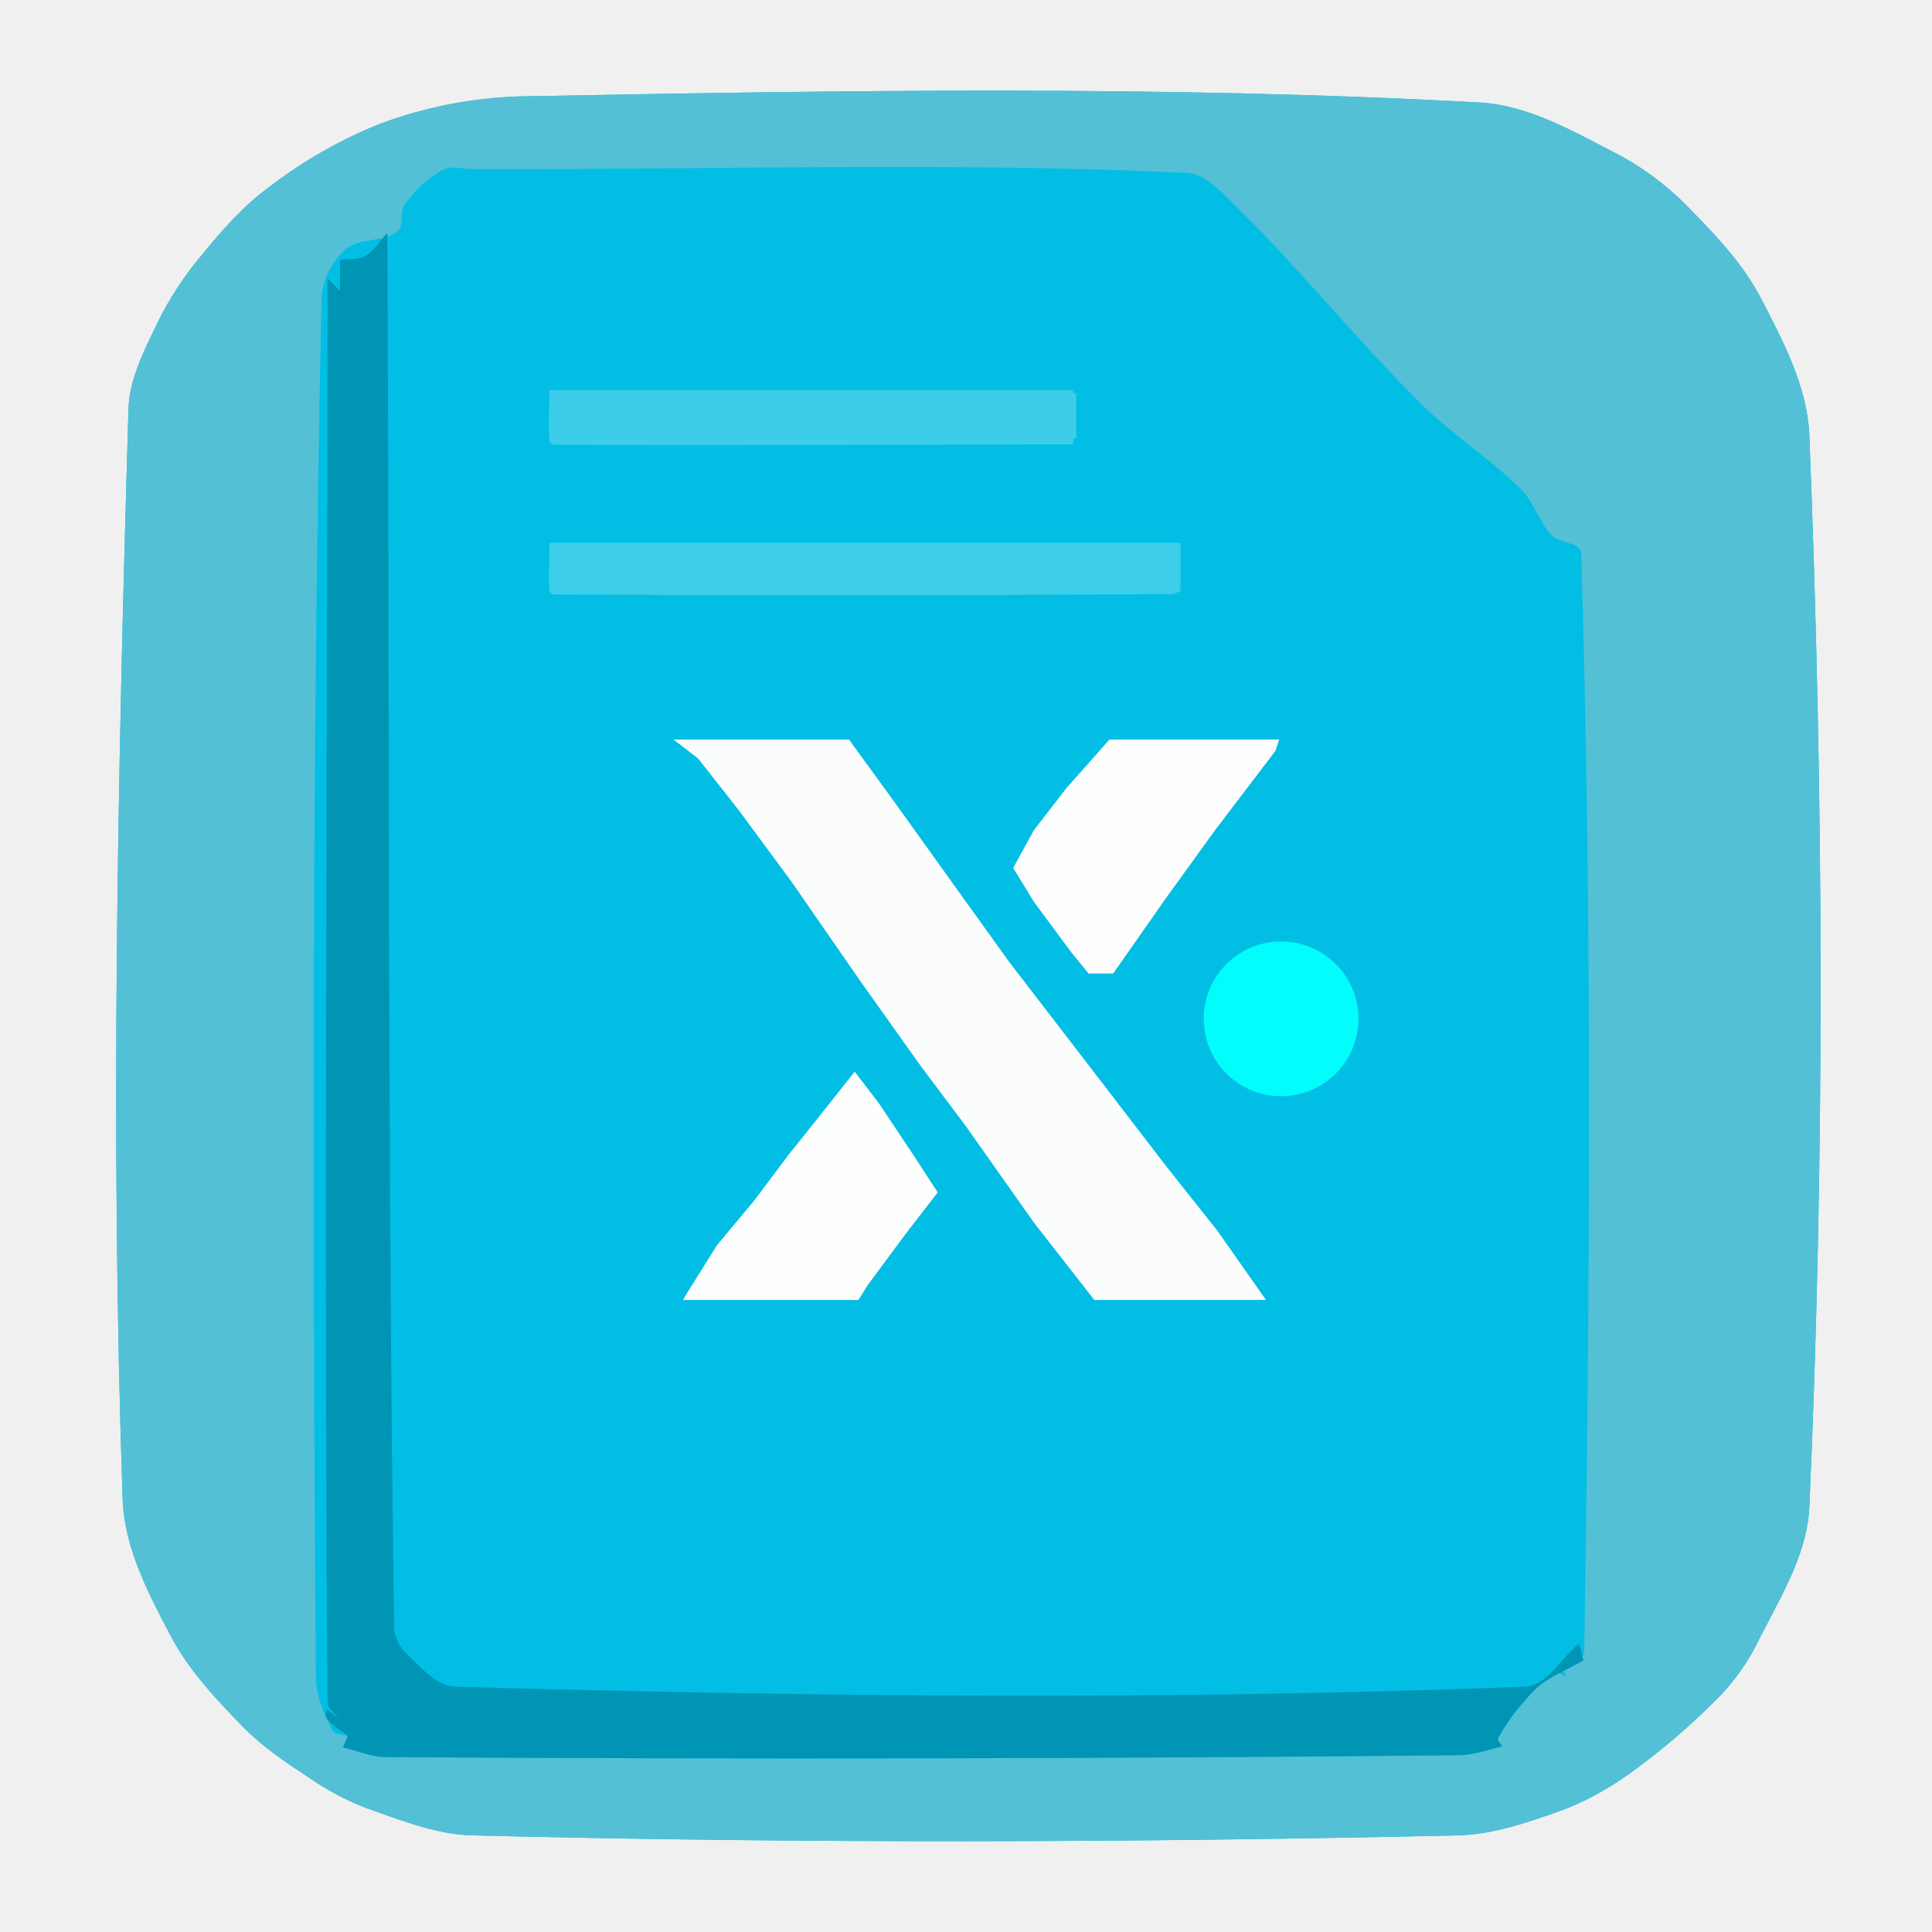
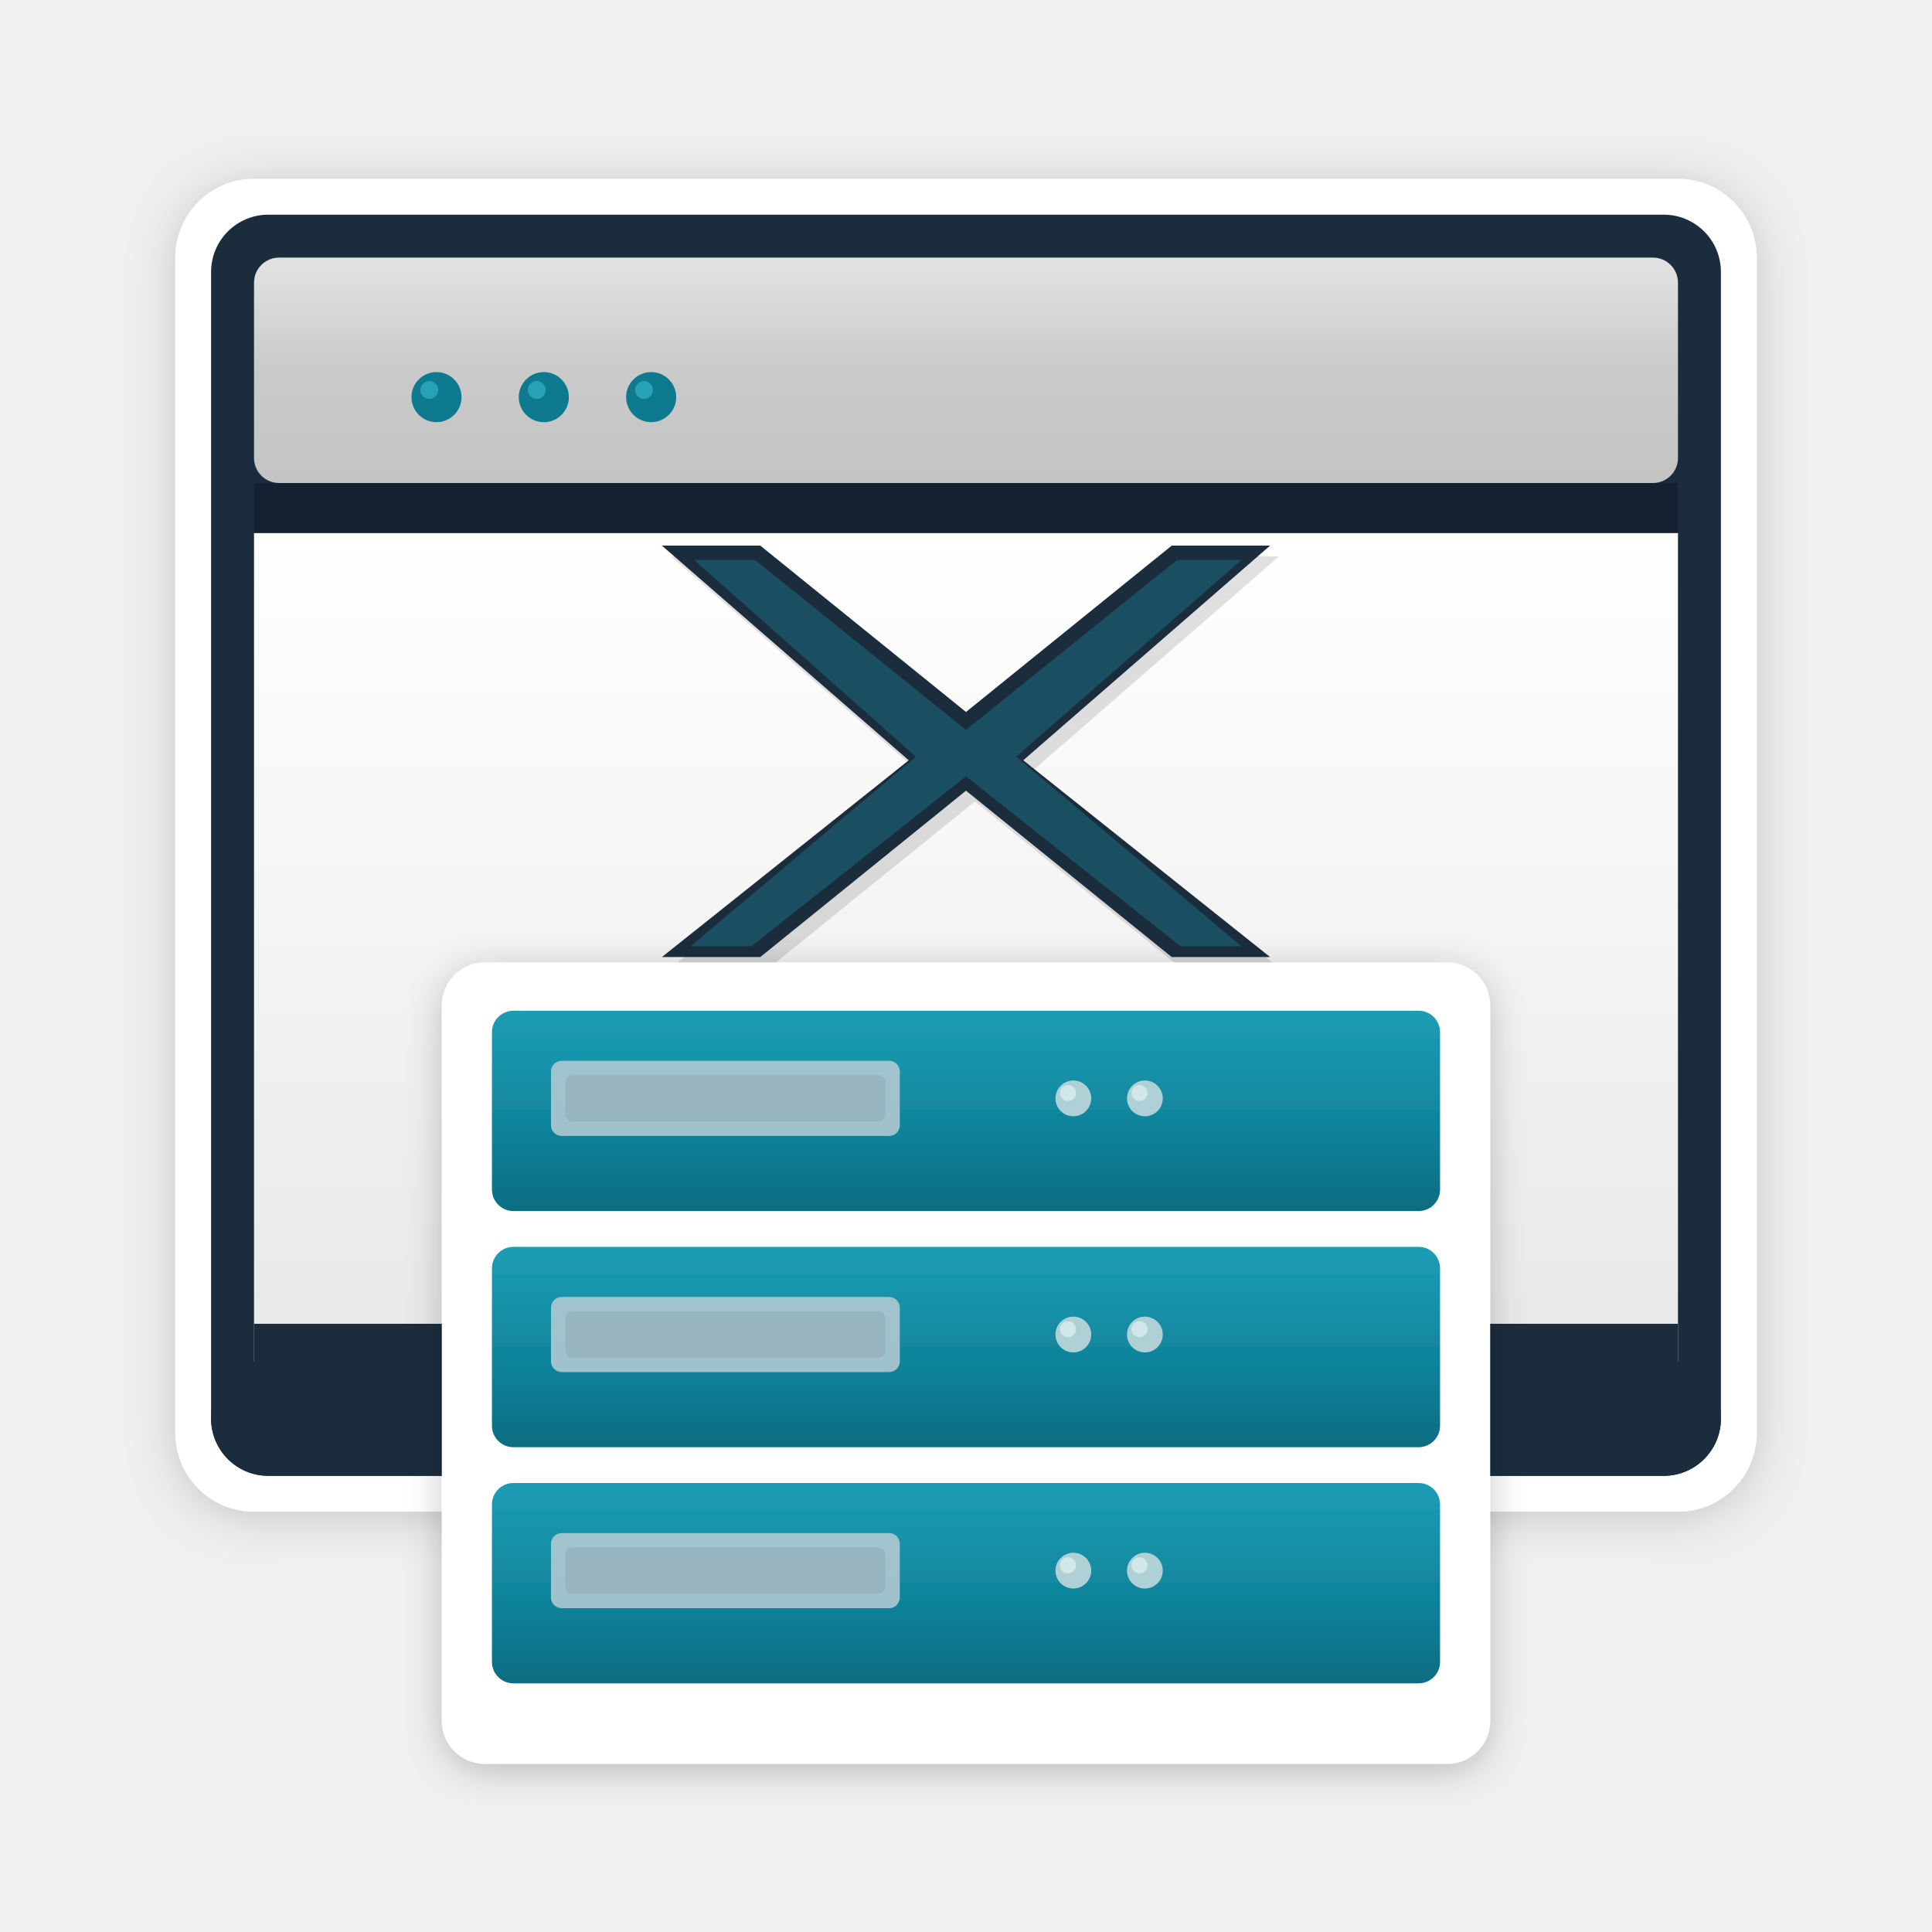
- <svg xmlns="http://www.w3.org/2000/svg" width="1024" height="1024" viewBox="0 0 1024 1024">
-   <path fill="#02bee5" d="M275.4 51.1c169.5-3.2 339.2-6 508.5 3.2 26.9 1.4 51.7 16.3 75.7 28.6a154 154 0 0 1 37.9 29.7c13.6 13.8 27 28.5 35.9 45.6 11.8 22.8 24.6 47 25.6 72.7 7.5 189.1 8.4 378.7 0 567.8-1.2 26.5-17 50.5-28.7 74.3a116 116 0 0 1-22.5 29.7 363 363 0 0 1-45.6 38.4c-11 7.7-23.1 14.4-35.8 18.9-17.5 6.2-35.5 12.4-54 12.8-174 3.9-348.1 4.3-522 0-19.2-.5-37.7-8-55.8-14.3a143 143 0 0 1-30.2-15.9c-12.5-8.2-25-16.5-35.4-27.1-14.3-14.7-28.8-30-38.4-48.2-12-22.7-24.7-47-25.6-72.7-6.6-192.5-2.6-385.4 3.1-578 .5-16 8.5-31.1 15.4-45.6a174 174 0 0 1 23-35.3c10.6-13 21.8-25.9 35.3-35.9a248 248 0 0 1 59.9-34.3 233 233 0 0 1 73.7-14.4" />
-   <path fill="#54c0d5" d="M275.4 51.1c169.5-3.2 339.2-6 508.5 3.2 26.9 1.4 51.7 16.3 75.7 28.6a154 154 0 0 1 37.9 29.7c13.6 13.8 27 28.5 35.9 45.6 11.8 22.8 24.6 47 25.6 72.7 7.5 189.1 8.4 378.7 0 567.8-1.2 26.5-17 50.5-28.7 74.3a116 116 0 0 1-22.5 29.7 363 363 0 0 1-45.6 38.4c-11 7.7-23.1 14.4-35.8 18.9-17.5 6.2-35.5 12.4-54 12.8-174 3.9-348.1 4.3-522 0-19.2-.5-37.7-8-55.8-14.3a143 143 0 0 1-30.2-15.9c-12.5-8.2-25-16.5-35.4-27.1-14.3-14.7-28.8-30-38.4-48.2-12-22.7-24.7-47-25.6-72.7-6.6-192.5-2.6-385.4 3.1-578 .5-16 8.5-31.1 15.4-45.6a174 174 0 0 1 23-35.3c10.6-13 21.8-25.9 35.3-35.9a248 248 0 0 1 59.9-34.3 233 233 0 0 1 73.7-14.4m-91.1 869-2.5 6.1c7.6 1.7 15.1 5.1 23 5.1q284.7 1.8 569.3-1c7.5-.1 14.7-3.1 22.1-4.6-.7-1.5-2.9-3.1-2.1-4.6 4-7.7 9.7-14.4 15.4-21 4.3-5.1 8.5-10.6 14.3-13.8 2-1.1 4.1 1.7 6.2 2.5-.4-1.7-2.1-3.7-1.1-5.1 2.7-3.6 10.7-3.7 10.8-8.2 3-194 4.2-388.2-1.6-582.1-.1-6.2-11.6-5.2-15.8-9.8-6.6-7-9.1-17.2-15.9-24-16.5-16.6-36.7-29.1-53.2-45.6-34.2-33.9-64.5-71.7-98.9-105.5-7.3-7.1-15.4-16.4-25.6-16.9-125.9-5.9-252.2-1.5-378.3-2-5.3 0-11.2-2-15.9.5a62 62 0 0 0-20 18.4c-2.9 4.1-.1 11.4-4.1 14.4-7.6 5.7-19.9 2.9-27.1 9.1a38 38 0 0 0-12.9 26.1c-5.1 243.5-4.8 487.2-3 730.7.1 9.9 4.1 19.6 8.7 28.2 1.4 2.6 5.5 2 8.2 3.1" />
-   <path fill="#0095b5" d="M205.3 123.4c1.2 246.4.1 492.9 3.6 739.3.1 5.4 3.3 10.7 7.2 14.4 7.4 7 15.3 16.6 25.6 16.9 188.6 5.3 377.6 7.3 566.2 0 12.4-.5 19.5-15.4 29.2-23.1l2.1 9.2c-8.4 5-17.9 8.3-25.1 14.9a107 107 0 0 0-20 26.1c-.8 1.4 1.4 3.1 2.1 4.6-7.5 1.5-14.9 4.5-22.6 4.6q-284.4 2.8-568.8 1c-7.9 0-15.4-3.4-23-5.1l2.5-6.1c-3.7-3.1-8.2-5.4-11.2-9.3-1.1-1.3 0-3.4 0-5.1l6.1 5.1c-1.9-2.9-5.6-5.2-5.6-8.7-1.9-251.5 0-503.1 0-754.6l6.6 6.6v-16.4c4.5-.7 9.4.2 13.3-2 5-2.8 7.9-8.2 11.8-12.3" />
-   <path fill="#fbfdfd" d="M357 392h93l24 33 38 53 23 32 40 52 43 56 27 34 26 37h-91l-32-41-36-51-24-32-32-45-36-52-28-38-22-28z" />
-   <path fill="#fcfdfc" d="M588 392h90l-2 6-32 42-26 36-28 40h-13l-9-11-20-27-11-18 11-20 17-22z" />
-   <path fill="#3dcdea" d="M291.3 206.8h277.5v1.6h1.6v24h-1.6v3.1c-91.5.1-183 .7-274.5.2-1.2 0-2.9-.6-3-1.7-.9-9 0-18.1 0-27.2" />
-   <path fill="#3dcee9" d="M291.3 287.7h334.4v25.6c-1.6.6-3.2 1.6-4.8 1.6q-163.5 1-327 .2c-1 0-2.5-.7-2.6-1.8-.8-8.5 0-17 0-25.6" />
-   <path fill="#02fdfd" d="M638 540a41 41 0 1 1 82 0 41 41 0 1 1-82 0" />
-   <path fill="#fcfdfd" d="m453 568 13 17 18 27 13 20-17 22-20 27-5 8h-93l3-5 15-24 20-24 18-24 16-20z" />
+ <svg xmlns="http://www.w3.org/2000/svg" width="1080" height="1080" viewBox="0 0 1080 1080">
+   <defs>
+     <linearGradient id="b" x1="0" x2="0" y1="0" y2="1">
+       <stop offset="0" stop-color="#e2e2e2" />
+       <stop offset=".5" stop-color="#cacaca" />
+       <stop offset="1" stop-color="#c4c4c4" />
+     </linearGradient>
+     <linearGradient id="c" x1="0" x2="0" y1="0" y2="1">
+       <stop offset="0" stop-color="#fff" />
+       <stop offset="1" stop-color="#e6e6e6" />
+     </linearGradient>
+     <linearGradient id="e" x1="0" x2="0" y1="0" y2="1">
+       <stop offset="0" stop-color="#1d9db5" />
+       <stop offset=".35" stop-color="#148fa6" />
+       <stop offset=".7" stop-color="#0e7d94" />
+       <stop offset="1" stop-color="#096c82" />
+     </linearGradient>
+     <filter id="a" width="112%" height="112%" x="-6%" y="-4%">
+       <feDropShadow dx="0" dy="3" flood-color="#000" flood-opacity=".18" stdDeviation="14" />
+     </filter>
+     <filter id="d" width="116%" height="112%" x="-8%" y="-4%">
+       <feDropShadow dx="0" dy="4" flood-color="#000" flood-opacity=".22" stdDeviation="10" />
+     </filter>
+   </defs>
+   <rect width="884" height="745" x="98" y="100" fill="#fff" filter="url(#a)" rx="44" ry="44" />
+   <rect width="844" height="705" x="118" y="120" fill="#1b2d3d" rx="32" ry="32" />
+   <rect width="796" height="126" x="142" y="144" fill="url(#b)" rx="14" ry="14" />
+   <circle cx="244" cy="222" r="14" fill="#0d7a90" />
+   <circle cx="304" cy="222" r="14" fill="#0d7a90" />
+   <circle cx="364" cy="222" r="14" fill="#0d7a90" />
+   <circle cx="240" cy="218" r="5" fill="#3ec0d4" opacity=".55" />
+   <circle cx="300" cy="218" r="5" fill="#3ec0d4" opacity=".55" />
+   <circle cx="360" cy="218" r="5" fill="#3ec0d4" opacity=".55" />
+   <path fill="#152030" d="M142 270h796v28H142z" />
+   <path fill="url(#c)" d="M142 298h796v495H142z" />
+   <path d="M375 311h55l115 93 115-93h55L577 431l138 110h-55l-115-93-115 93h-55l138-110z" opacity=".12" />
+   <path fill="#1b2d3d" d="M370 305h55l115 93 115-93h55L572 425l138 110h-55l-115-93-115 93h-55l138-110z" />
+   <path fill="#1a96b0" d="M388 313h34l118 95 118-95h36L568 423l126 106h-34l-120-95-120 95h-34l126-106z" opacity=".32" />
+   <rect width="844" height="65" x="118" y="760" fill="#1b2d3d" rx="32" ry="32" />
+   <path fill="#1b2d3d" d="M142 740h796v50H142z" />
+   <g filter="url(#d)">
+     <rect width="586" height="448" x="247" y="538" fill="#fff" rx="24" ry="24" />
+     <rect width="530" height="112" x="275" y="565" fill="url(#e)" rx="12" ry="12" />
+     <rect width="195" height="42" x="308" y="593" fill="#b8cdd4" opacity=".85" rx="6" ry="6" />
+     <rect width="179" height="26" x="316" y="601" fill="#92aab4" opacity=".55" rx="4" ry="4" />
+     <circle cx="600" cy="614" r="10" fill="#c0d8dc" opacity=".9" />
+     <circle cx="640" cy="614" r="10" fill="#c0d8dc" opacity=".9" />
+     <circle cx="597" cy="611" r="4.5" fill="#e4f2f4" opacity=".65" />
+     <circle cx="637" cy="611" r="4.5" fill="#e4f2f4" opacity=".65" />
+     <rect width="530" height="112" x="275" y="697" fill="url(#e)" rx="12" ry="12" />
+     <rect width="195" height="42" x="308" y="725" fill="#b8cdd4" opacity=".85" rx="6" ry="6" />
+     <rect width="179" height="26" x="316" y="733" fill="#92aab4" opacity=".55" rx="4" ry="4" />
+     <circle cx="600" cy="746" r="10" fill="#c0d8dc" opacity=".9" />
+     <circle cx="640" cy="746" r="10" fill="#c0d8dc" opacity=".9" />
+     <circle cx="597" cy="743" r="4.5" fill="#e4f2f4" opacity=".65" />
+     <circle cx="637" cy="743" r="4.5" fill="#e4f2f4" opacity=".65" />
+     <rect width="530" height="112" x="275" y="829" fill="url(#e)" rx="12" ry="12" />
+     <rect width="195" height="42" x="308" y="857" fill="#b8cdd4" opacity=".85" rx="6" ry="6" />
+     <rect width="179" height="26" x="316" y="865" fill="#92aab4" opacity=".55" rx="4" ry="4" />
+     <circle cx="600" cy="878" r="10" fill="#c0d8dc" opacity=".9" />
+     <circle cx="640" cy="878" r="10" fill="#c0d8dc" opacity=".9" />
+     <circle cx="597" cy="875" r="4.5" fill="#e4f2f4" opacity=".65" />
+     <circle cx="637" cy="875" r="4.5" fill="#e4f2f4" opacity=".65" />
+   </g>
</svg>
